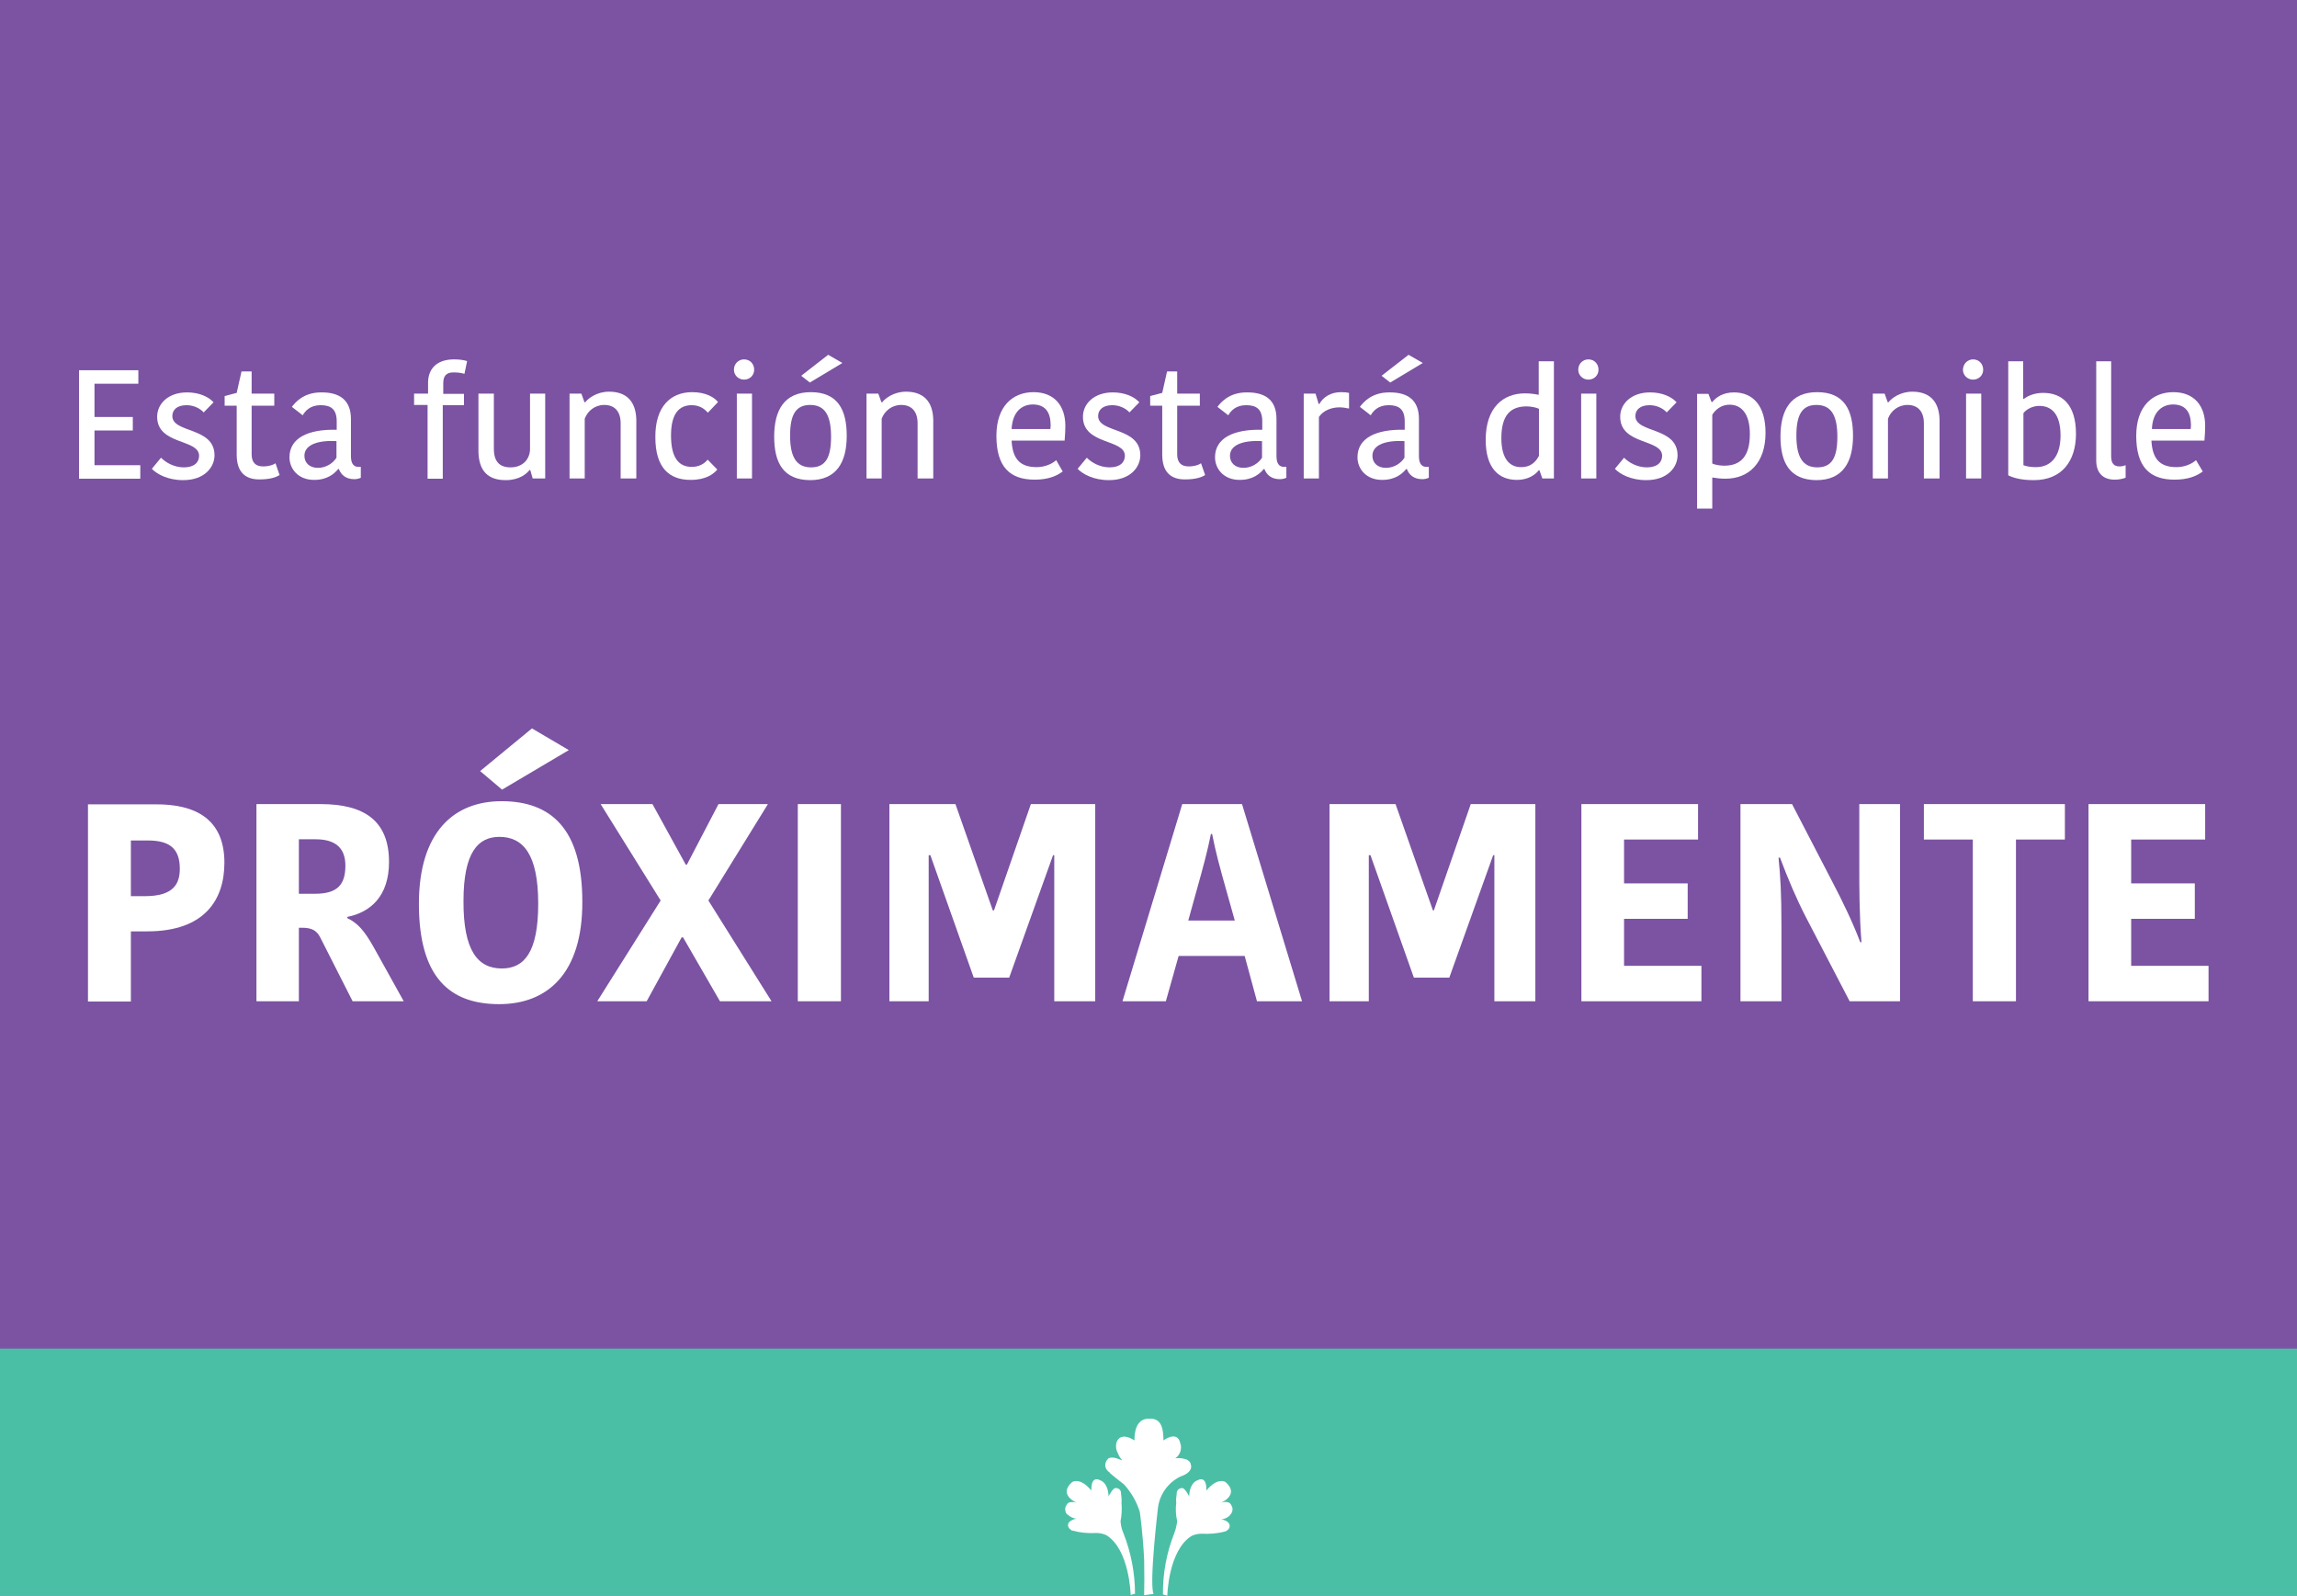
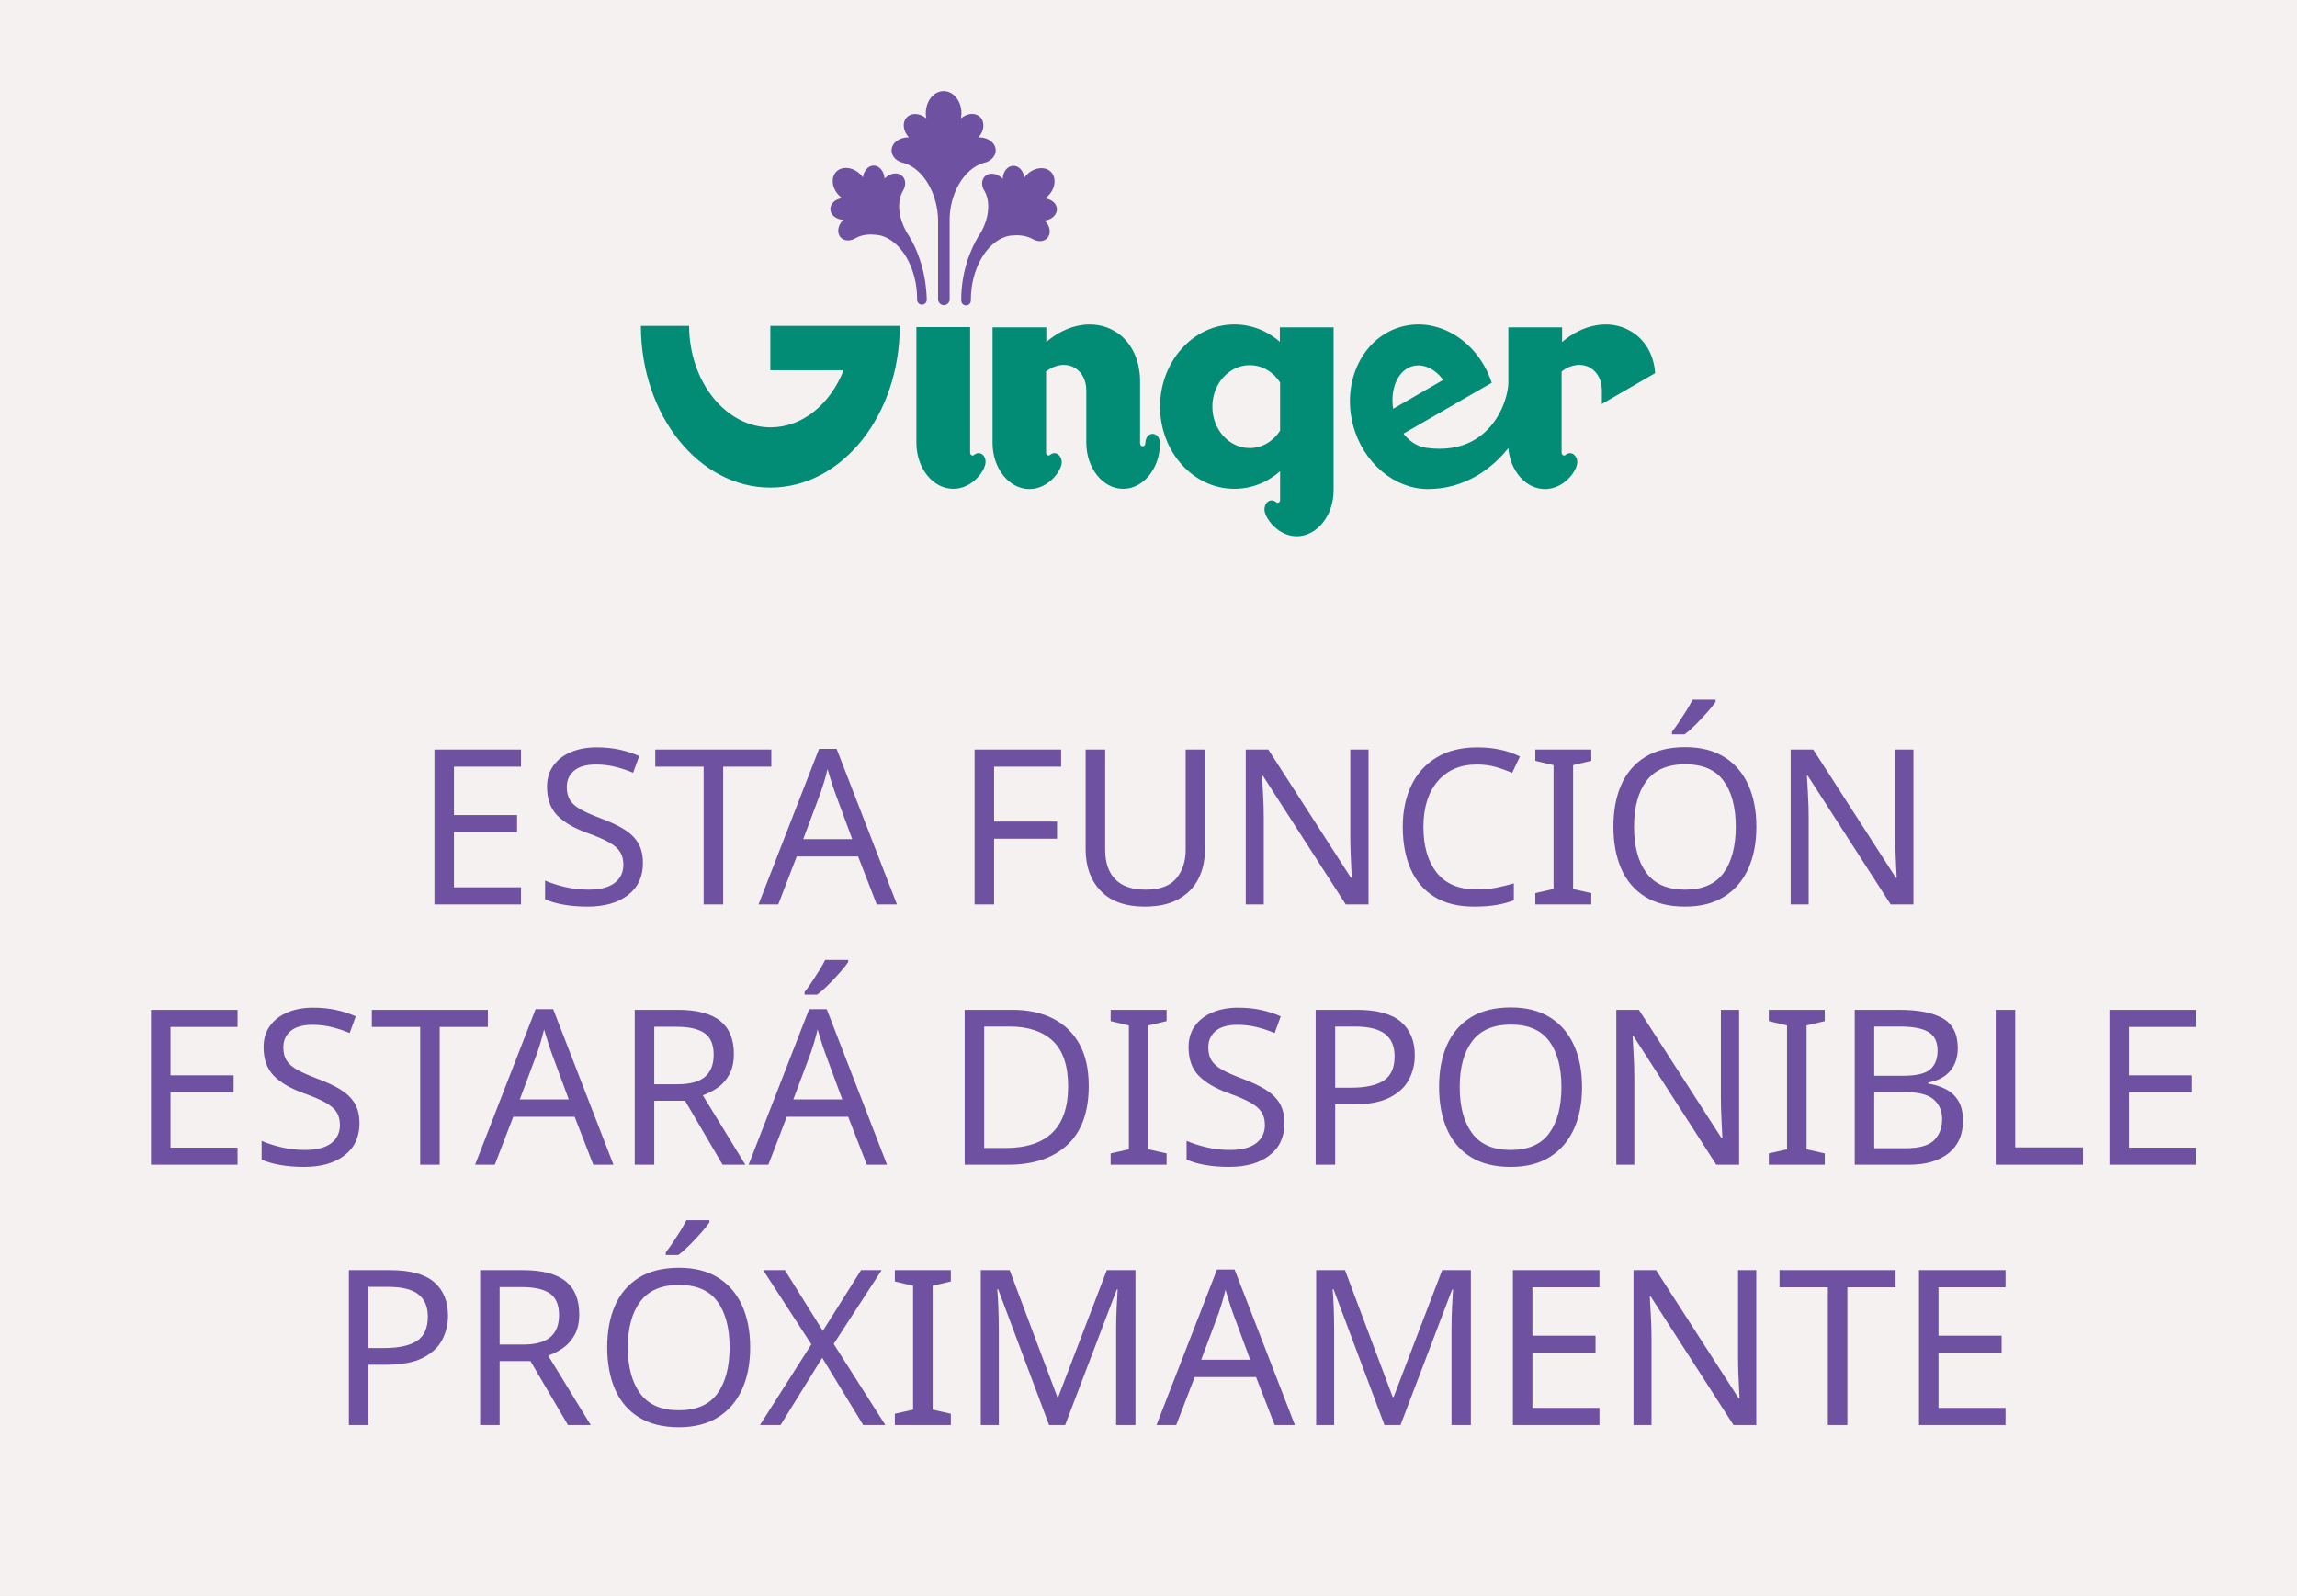
<svg xmlns="http://www.w3.org/2000/svg" version="1.1" id="Layer_1" x="0px" y="0px" viewBox="0 0 953 662" enable-background="new 0 0 953 662" xml:space="preserve">
-   <rect fill="#7B53A2" width="953" height="662" />
-   <rect y="559.5" fill="#4BBFA6" width="953" height="102.5" />
-   <g enable-background="new    ">
-     <path fill="#FFFFFF" d="M32.8,198.5v-44.9h24.6v5.6H39.2V173h15.9v5.6H39.2V193h19v5.6H32.8z" />
-     <path fill="#FFFFFF" d="M65.2,172.9c0-5.3,4.5-10.1,12.4-10.1c4.9,0,8.8,1.7,11,4.1l-4.1,4.2c-1.5-1.7-4.2-3-7.1-3   c-4,0-5.9,2-5.9,4.5c0,7.2,17.5,4.4,17.5,16.3c0,4.8-4,10.3-13,10.3c-6.4,0-10.9-2.5-13-4.7l3.8-4.6c2,2,5.4,4,9.5,4   c4.4,0,6.3-2.2,6.3-4.8C82.6,182,65.2,184.7,65.2,172.9z" />
-     <path fill="#FFFFFF" d="M98.2,188.6v-20.3h-5v-4l5-1.3l2-8.9h4.2v9.2h9.4v5h-9.4v20.2c0,3.5,1.8,5,4.7,5c2.5,0,4.2-0.6,5.2-1.3   l1.7,4.9c-1.3,0.8-3.7,1.8-8.4,1.8C101.7,198.9,98.2,195.8,98.2,188.6z" />
-     <path fill="#FFFFFF" d="M145.6,173.8v15.4c0,2.8,0.9,4.5,3.1,4.5h1v4.5c-0.8,0.4-1.8,0.6-2.7,0.6c-3.5,0-5.5-1.8-6.4-4.2h-0.3   c-1.6,1.9-4.4,4.5-10,4.5c-6.6,0-10.2-4.6-10.2-9.4c0-7.9,7.6-11.7,19.6-11.4v-3.5c0-5.2-2.6-6.7-6.7-6.7c-4.3,0-6.4,2.4-7.4,4.2   l-4.5-3.5c1.3-1.7,4.7-6,12.1-6C140.9,162.7,145.6,166,145.6,173.8z M139.6,183c-7.7-0.4-13.3,1.5-13.3,6.1c0,2.8,2,5,5.6,5   c3.5,0,6.3-2,7.7-4.2V183z" />
-     <path fill="#FFFFFF" d="M192.7,155.1c-1.3-0.4-2.8-0.6-4.5-0.6c-3.1,0-4.3,1.5-4.3,4.5v4.4h8.6v4.7h-8.8v30.5h-6.3V168h-5.6v-4.7   h5.8v-4.5c0-5.6,3.4-9.7,10.8-9.7c2.4,0,4.1,0.3,5.4,0.7L192.7,155.1z" />
-     <path fill="#FFFFFF" d="M198.6,163.3h6.3v22.9c0,5.2,2.3,7.7,6.9,7.7c4.7,0,7.8-2.9,8.1-7.2v-23.4h6.3v35.2H221l-1-3.5h-0.3   c-1.3,1.7-4.4,4.2-9.9,4.2c-7.3,0-11.2-3.8-11.3-12V163.3z" />
-     <path fill="#FFFFFF" d="M263.8,198.5h-6.3v-22.9c0-4.8-2.4-7.6-6.8-7.6c-3.9,0-6.9,2.5-8.1,5.7v24.8h-6.3v-35.2h4.9l1.3,3.6h0.3   c1.3-1.7,4.9-4.4,9.9-4.4c7,0,11.1,3.8,11.3,11.6V198.5z" />
-     <path fill="#FFFFFF" d="M287.2,162.7c5.6,0,9.1,2.1,10.7,4.1l-4.2,4.4c-1.2-1.3-3.2-3.1-6.7-3.1c-5.2,0-8.6,3.4-8.6,12.6   s3.2,13,8.6,13c3.2,0,5.3-1.4,6.6-3l4,4.1c-1.6,1.9-4.7,4.3-11.1,4.3c-8.9,0-14.6-5.1-14.6-17.7   C271.8,168.6,278.3,162.7,287.2,162.7z" />
-     <path fill="#FFFFFF" d="M308.7,149.1c2.4,0,4.2,1.8,4.2,4.3c0,2.3-1.8,4.1-4.2,4.1c-2.3,0-4.2-1.8-4.2-4.1   C304.5,150.9,306.4,149.1,308.7,149.1z M305.7,163.3h6.3v35.2h-6.3V163.3z" />
-     <path fill="#FFFFFF" d="M321.2,181.1c0-10.9,4.2-18.4,15.2-18.4c11.1,0,14.9,7.2,14.9,18.1c0,10.9-4.2,18.4-15.2,18.4   C324.9,199.1,321.2,191.9,321.2,181.1z M336.5,193.9c6.1,0,8.3-4.2,8.3-12.7c0-8.8-2.5-13.2-8.7-13.2c-6,0-8.3,4.2-8.3,12.7   C327.8,189.4,330.3,193.9,336.5,193.9z M336,158.7l-3.6-2.8l11.2-8.7l5.9,3.4L336,158.7z" />
-     <path fill="#FFFFFF" d="M387,198.5h-6.3v-22.9c0-4.8-2.4-7.6-6.8-7.6c-3.9,0-6.9,2.5-8.1,5.7v24.8h-6.3v-35.2h4.9l1.3,3.6h0.3   c1.3-1.7,4.9-4.4,9.9-4.4c7,0,11.1,3.8,11.3,11.6V198.5z" />
-     <path fill="#FFFFFF" d="M440.9,195.6c-2.5,1.9-6.1,3.4-11.6,3.4c-10.4,0-15.9-5.4-15.9-18.2c0-12.4,6.9-18.1,15.4-18.1   c8.5,0,13.2,5.5,13.2,14c0,1.7-0.1,3.8-0.3,6.1h-22c0.4,7.7,3.6,11,10.4,11c3.6,0,6.6-1.5,8.1-2.9L440.9,195.6z M419.7,178h16.1   c0.1-1,0.1-1.6,0.1-1.9c-0.1-5.3-2.4-8.3-7.5-8.3C423.9,167.9,420.1,170.8,419.7,178z" />
-     <path fill="#FFFFFF" d="M449.3,172.9c0-5.3,4.5-10.1,12.4-10.1c4.9,0,8.8,1.7,11,4.1l-4.1,4.2c-1.5-1.7-4.2-3-7.1-3   c-4,0-5.9,2-5.9,4.5c0,7.2,17.5,4.4,17.5,16.3c0,4.8-4,10.3-13,10.3c-6.4,0-10.9-2.5-13-4.7l3.8-4.6c2,2,5.4,4,9.5,4   c4.4,0,6.3-2.2,6.3-4.8C466.7,182,449.3,184.7,449.3,172.9z" />
-     <path fill="#FFFFFF" d="M482.2,188.6v-20.3h-5v-4l5-1.3l2-8.9h4.2v9.2h9.4v5h-9.4v20.2c0,3.5,1.8,5,4.7,5c2.5,0,4.2-0.6,5.2-1.3   l1.7,4.9c-1.3,0.8-3.7,1.8-8.4,1.8C485.7,198.9,482.2,195.8,482.2,188.6z" />
-     <path fill="#FFFFFF" d="M529.6,173.8v15.4c0,2.8,0.9,4.5,3.1,4.5h1v4.5c-0.8,0.4-1.8,0.6-2.7,0.6c-3.5,0-5.5-1.8-6.4-4.2h-0.3   c-1.6,1.9-4.4,4.5-10,4.5c-6.6,0-10.2-4.6-10.2-9.4c0-7.9,7.6-11.7,19.6-11.4v-3.5c0-5.2-2.6-6.7-6.7-6.7c-4.3,0-6.4,2.4-7.4,4.2   l-4.5-3.5c1.3-1.7,4.7-6,12.1-6C525,162.7,529.6,166,529.6,173.8z M523.6,183c-7.7-0.4-13.3,1.5-13.3,6.1c0,2.8,2,5,5.6,5   c3.5,0,6.3-2,7.7-4.2V183z" />
-     <path fill="#FFFFFF" d="M559.7,169.5c-1.3-0.3-2.7-0.5-4-0.5c-3.3,0-6.7,1.3-8.5,4v25.5h-6.3v-35.2h4.9l1.3,4.3h0.3   c1.5-2.8,4.7-4.9,8.9-4.9c1.5,0,2.6,0.1,3.4,0.3V169.5z" />
-     <path fill="#FFFFFF" d="M588.7,173.8v15.4c0,2.8,0.9,4.5,3.1,4.5h1v4.5c-0.8,0.4-1.8,0.6-2.7,0.6c-3.5,0-5.5-1.8-6.4-4.2h-0.3   c-1.6,1.9-4.4,4.5-10,4.5c-6.6,0-10.2-4.6-10.2-9.4c0-7.9,7.6-11.7,19.6-11.4v-3.5c0-5.2-2.6-6.7-6.7-6.7c-4.3,0-6.4,2.4-7.4,4.2   l-4.5-3.5c1.3-1.7,4.7-6,12.1-6C584.1,162.7,588.7,166,588.7,173.8z M582.7,183c-7.7-0.4-13.3,1.5-13.3,6.1c0,2.8,2,5,5.6,5   c3.5,0,6.3-2,7.7-4.2V183z M576.8,158.7l-3.6-2.8l11.2-8.7l5.9,3.4L576.8,158.7z" />
-     <path fill="#FFFFFF" d="M638.4,149.9h6.3v48.6h-4.8l-1.2-3.4h-0.3c-1.3,1.8-4.4,4-9,4c-7.8,0-13-5.1-13-16.6   c0-13.4,7.2-19.3,16.3-19.3c2.4,0,4.2,0.3,5.7,0.6V149.9z M638.5,189.1v-19.5c-1.2-0.6-3.5-1-5.1-1c-6.7,0-10.5,3.6-10.5,13.2   c0,9,3.8,12,8.1,12C634.7,193.9,637.1,191.9,638.5,189.1z" />
-     <path fill="#FFFFFF" d="M659,149.1c2.4,0,4.2,1.8,4.2,4.3c0,2.3-1.8,4.1-4.2,4.1c-2.3,0-4.2-1.8-4.2-4.1   C654.8,150.9,656.7,149.1,659,149.1z M656,163.3h6.3v35.2H656V163.3z" />
-     <path fill="#FFFFFF" d="M672.2,172.9c0-5.3,4.5-10.1,12.4-10.1c4.9,0,8.8,1.7,11,4.1l-4.1,4.2c-1.5-1.7-4.2-3-7.1-3   c-4,0-5.9,2-5.9,4.5c0,7.2,17.5,4.4,17.5,16.3c0,4.8-4,10.3-13,10.3c-6.4,0-10.9-2.5-13-4.7l3.8-4.6c2,2,5.4,4,9.5,4   c4.4,0,6.3-2.2,6.3-4.8C689.6,182,672.2,184.7,672.2,172.9z" />
-     <path fill="#FFFFFF" d="M715.9,198.6c-1.9,0-3.8-0.2-5.5-0.5v12.9h-6.3v-47.6h4.7l1.3,3.4h0.3c1.6-2,4.5-4,9-4   c7.9,0,13.1,5.5,13.1,16.8C732.5,192,725.6,198.6,715.9,198.6z M715.4,193.2c6.9,0,10.6-4,10.6-13.1c0-9.1-4-12.2-8.4-12.2   c-3.6,0-6,2.2-7.2,4.2v20.2C711.9,193,714.2,193.2,715.4,193.2z" />
-     <path fill="#FFFFFF" d="M738.7,181.1c0-10.9,4.2-18.4,15.2-18.4c11.1,0,14.9,7.2,14.9,18.1c0,10.9-4.2,18.4-15.2,18.4   C742.5,199.1,738.7,191.9,738.7,181.1z M754,193.9c6.1,0,8.3-4.2,8.3-12.7c0-8.8-2.5-13.2-8.7-13.2c-6,0-8.3,4.2-8.3,12.7   C745.3,189.4,747.8,193.9,754,193.9z" />
-     <path fill="#FFFFFF" d="M804.5,198.5h-6.3v-22.9c0-4.8-2.4-7.6-6.8-7.6c-3.9,0-6.9,2.5-8.1,5.7v24.8H777v-35.2h4.9l1.3,3.6h0.3   c1.3-1.7,4.9-4.4,9.9-4.4c7,0,11.1,3.8,11.3,11.6V198.5z" />
-     <path fill="#FFFFFF" d="M818.6,149.1c2.4,0,4.2,1.8,4.2,4.3c0,2.3-1.8,4.1-4.2,4.1c-2.3,0-4.2-1.8-4.2-4.1   C814.5,150.9,816.3,149.1,818.6,149.1z M815.7,163.3h6.3v35.2h-6.3V163.3z" />
-     <path fill="#FFFFFF" d="M833.1,149.9h6.3v15.6h0.3c1.2-1,4-2.5,8-2.5c7.6,0,13.6,4.6,13.6,17c0,11.2-5.8,19.2-17.5,19.2   c-4.8,0-8.2-0.8-10.6-2V149.9z M854.9,180.7c0-9.5-4.2-12.3-8.8-12.3c-2.6,0-5.2,1.2-6.6,3V193c1.3,0.5,3.1,0.8,5,0.8   C850.7,193.9,854.9,189.6,854.9,180.7z" />
-     <path fill="#FFFFFF" d="M875.9,149.9v39.4c0,2.9,1.1,4.2,3.5,4.2c1.2,0,1.9-0.3,2.5-0.5v5.2c-1.3,0.5-2.9,0.8-4.5,0.8   c-5.1,0-7.7-3-7.7-8v-41.1H875.9z" />
-     <path fill="#FFFFFF" d="M913.9,195.6c-2.5,1.9-6.1,3.4-11.7,3.4c-10.4,0-15.9-5.4-15.9-18.2c0-12.4,6.9-18.1,15.4-18.1   c8.5,0,13.2,5.5,13.2,14c0,1.7-0.1,3.8-0.3,6.1h-22c0.4,7.7,3.6,11,10.4,11c3.6,0,6.6-1.5,8.1-2.9L913.9,195.6z M892.8,178h16.1   c0.1-1,0.1-1.6,0.1-1.9c-0.1-5.3-2.4-8.3-7.5-8.3C897,167.9,893.1,170.8,892.8,178z" />
+   <rect x="-0.8" fill="#F4F1F0" width="953.8" height="662" />
+   <g>
+     <path fill="#6F51A1" d="M438.5,86.8c0-2.3-2.2-4.2-5-4.5c0,0,0,0,0.1,0c0.5-0.3,0.9-0.7,1.3-1.1c0,0,0,0,0,0c3-3,3.5-7.5,1.1-9.9   c-2.4-2.4-6.9-1.9-9.9,1.1l0,0c-0.4,0.4-0.8,0.9-1.1,1.3c0,0,0,0,0,0.1c-0.3-2.8-2.2-5-4.5-5c-2.5,0-4.4,2.4-4.5,5.5   c-0.1-0.1-0.1-0.2-0.2-0.3c-2.2-2.2-5.5-2.6-7.2-0.8c-1.5,1.5-1.5,4-0.1,6.1c2.5,4.5,1.8,11-1.3,16.7c-0.4,0.7-0.8,1.4-1.3,2.1   c-1.8,3-3.2,6.2-4.4,9.6c-1.7,5.2-2.7,10.8-2.7,16.6v0.4c0,1.1,0.9,2,2,2c1.1,0,2-0.9,2-2c0-0.1,0-0.4,0-0.4   c0-12.6,6.4-23.7,14.8-26.2c0.8-0.2,1.6-0.4,2.4-0.4c0.1,0,0.2,0,0.3,0c2.9-0.3,5.7,0.2,8,1.4c2.1,1.3,4.6,1.3,6.1-0.2   c1.8-1.8,1.4-5-0.8-7.2c-0.1-0.1-0.2-0.1-0.3-0.2C436.1,91.3,438.5,89.3,438.5,86.8" />
+     <path fill="#6F51A1" d="M408.1,67.6L408.1,67.6c2.9-0.6,5-2.7,5-5.2c0-3-3-5.4-6.8-5.4c-0.1,0-0.3,0-0.4,0c2.5-2.6,2.8-6.3,0.8-8.4   c-2-2-5.4-1.7-8,0.5c0,0,0-0.1,0-0.1c0.1-0.6,0.2-1.3,0.2-2c0,0,0,0,0,0c0-5.1-3.3-9.2-7.4-9.2c-4.1,0-7.4,4.1-7.4,9.2c0,0,0,0,0,0   c0,0.7,0.1,1.4,0.2,2c0,0,0,0.1,0,0.1c-2.6-2.2-6.1-2.4-8-0.5c-2.1,2.1-1.7,5.8,0.8,8.4c-0.1,0-0.3,0-0.4,0c-3.7,0-6.8,2.4-6.8,5.4   c0,2.5,2.1,4.6,5,5.2c8.2,2.3,14.3,13,14.3,24.1v32.5c0,1.3,1.1,2.4,2.4,2.4c1.3,0,2.4-1.1,2.4-2.4V91.8   C393.8,80.6,399.8,70,408.1,67.6" />
+     <path fill="#6F51A1" d="M381.6,107.6c-1.1-3.4-2.6-6.6-4.4-9.6c-0.5-0.7-0.9-1.4-1.3-2.1c-3.1-5.7-3.9-12.1-1.3-16.7v0   c1.3-2.1,1.3-4.6-0.2-6.1c-1.8-1.8-5-1.4-7.2,0.8c-0.1,0.1-0.2,0.2-0.2,0.3c-0.1-3-2.1-5.5-4.5-5.5c-2.3,0-4.2,2.2-4.5,5   c0,0,0,0,0-0.1c-0.3-0.5-0.7-0.9-1.1-1.3v0c-3-3-7.5-3.5-9.9-1.1c-2.4,2.4-1.9,6.9,1.1,9.9c0,0,0,0,0,0c0.4,0.4,0.9,0.8,1.3,1.1   c0,0,0,0,0.1,0c-2.8,0.3-5,2.2-5,4.5c0,2.5,2.4,4.4,5.5,4.5c-0.1,0.1-0.2,0.1-0.3,0.2c-2.2,2.2-2.6,5.5-0.8,7.2   c1.5,1.5,4,1.5,6.1,0.2c2.3-1.3,5.1-1.7,8-1.4c0.1,0,0.2,0,0.3,0c0.8,0.1,1.6,0.2,2.4,0.4c8.4,2.5,14.8,13.6,14.8,26.2v0.4   c0,1.1,0.9,2,2,2c1.1,0,2-0.9,2-2c0-0.1,0-0.4,0-0.4C384.3,118.4,383.4,112.8,381.6,107.6" />
+     <path fill="#028C76" d="M531.1,141.9c-5.2-4.6-11.8-7.3-19-7.3c-17,0-30.8,15.3-30.8,34.1c0,18.8,13.8,34.1,30.8,34.1   c7.2,0,13.8-2.7,19-7.3v11.9c0,0.7-0.4,1.2-1,1.2c-0.3,0-0.7-0.3-0.7-0.3c-0.5-0.4-1.1-0.7-1.8-0.7c-1.7,0-3,1.7-3,3.8   c0,3.3,5.5,11.1,13.4,11.1c8.4,0,15.3-8.6,15.3-19.1v-67.6h-22.3V141.9z M531.1,178.7c-2.8,4.3-7.4,7.2-12.6,7.2   c-8.6,0-15.5-7.7-15.5-17.2c0-9.5,6.9-17.2,15.5-17.2c5.2,0,9.8,2.8,12.6,7.2V178.7z" />
+     <path fill="#028C76" d="M406,188c-0.7,0-1.3,0.3-1.8,0.7c0,0-0.4,0.3-0.7,0.3c-0.5,0-1-0.5-1-1.2v-52.1h-22.3v48   c0,10.5,6.8,19.1,15.3,19.1c8,0,13.4-7.7,13.4-11.1C409,189.7,407.7,188,406,188" />
+     <path fill="#028C76" d="M478.2,180c-1.7,0-3,1.7-3,3.8c0,0.8-0.5,1.4-1.1,1.4c-0.6,0-1.1-0.6-1.1-1.4c0,0,0-24.4,0-25.7   c0-8.8-3.7-16.8-10.7-20.8c-8.6-5-19.7-2.8-28.2,4.6v-6.1h-22.3v48c0,10.5,6.8,19.1,15.3,19.1c8,0,13.4-7.7,13.4-11.1   c0-2.1-1.4-3.8-3-3.8c-0.7,0-1.3,0.3-1.8,0.7c0,0-0.4,0.3-0.7,0.3c-0.5,0-1-0.5-1-1.2v-33.7c3.7-2.9,8.3-3.6,11.9-1.5   c3.1,1.8,4.8,5.4,4.8,9.3c0,0,0,17.7,0,21.8c0,10.5,6.8,19.1,15.3,19.1c8.4,0,15.3-8.5,15.3-19.1C481.2,181.7,479.9,180,478.2,180" />
+     <path fill="#028C76" d="M319.7,153.6h30.3c-5.5,14-17,23.7-30.3,23.7c-18.6,0-33.7-18.9-33.8-42.1h-20c0,37.1,24.1,67.1,53.7,67.1   c29.7,0,53.7-30,53.7-67.1l-53.7,0V153.6z" />
+     <path fill="#028C76" d="M676.4,137.3c-8.6-5-19.7-2.8-28.3,4.6v-6.1h-22.3v23c0,6.9-6.9,30.2-33.2,27.1c-2.9-0.3-6.9-1.5-10.3-6   l36.6-21.1c-5.6-17.1-21.9-27.4-37.3-23.3c-16.1,4.3-25.1,22.7-20.2,41c4.2,15.7,17.3,26.4,31,26.4c15.4,0,26.7-8.5,33.4-17   c0.8,9.6,7.3,17,15.2,17c8,0,13.4-7.7,13.4-11.1c0-2.1-1.4-3.8-3-3.8c-0.7,0-1.3,0.3-1.8,0.7c0,0-0.4,0.3-0.7,0.3   c-0.5,0-1-0.5-1-1.2v-33.7c3.7-2.9,8.3-3.6,11.9-1.5c3.1,1.8,4.8,5.4,4.8,9.3c0,0,0,2.4,0,5.7l22.1-12.8   C686.2,147.3,682.6,140.8,676.4,137.3 M586.1,151.9c4.5-1.2,9.3,1.2,12.7,5.7l-20.8,12C576.7,161.1,580.1,153.5,586.1,151.9" />
  </g>
-   <g enable-background="new    ">
-     <path fill="#FFFFFF" d="M93.1,357.9c0,15.3-8.1,28.5-32,28.5h-6.8v29.1H36.5v-81.8h28C81.1,333.6,93.1,339.8,93.1,357.9z    M54.3,348.7v23.1h5.8c11.9,0,14.5-5.1,14.5-11.4c0-8.1-4-11.7-13.1-11.7H54.3z" />
-     <path fill="#FFFFFF" d="M133,333.6c18.1,0,28.4,6.9,28.4,24c0,14.2-7.7,20.9-17.3,22.8v0.5c4.3,2.1,7,5.1,10.9,12l12.5,22.5h-21.2   l-13.5-26.6c-1.5-2.9-3.7-3.9-7.5-3.9H124v30.5h-17.6v-81.8H133z M124,370.8h6.8c9.5,0,12.5-4.1,12.5-11.7   c0-7.5-4.4-10.9-12.3-10.9h-7V370.8z" />
-     <path fill="#FFFFFF" d="M207.1,416.6c-20.4,0-33.3-11-33.3-41.6c0-29.8,14.5-42.6,34.3-42.6c20.3,0,33.5,11.2,33.5,41.7   C241.7,403.9,227.1,416.6,207.1,416.6z M208.2,401.8c9.3,0,15.1-6.7,15.1-26.9c0-20.4-6.2-27.7-16.1-27.7   c-8.8,0-14.9,6.3-14.9,26.6C192.2,394.5,198.3,401.8,208.2,401.8z M208.3,327.6l-9.1-7.7l21.5-17.7l15.3,9L208.3,327.6z" />
-     <path fill="#FFFFFF" d="M282.8,388.9l-14.5,26.5h-20.5l26.3-41.8l-24.9-40h21.5l13.8,25.1h0.5l13.1-25.1h20.5l-24.7,40l26.2,41.8   h-21.4l-15.3-26.5H282.8z" />
-     <path fill="#FFFFFF" d="M331,333.6h17.9v81.8H331V333.6z" />
-     <path fill="#FFFFFF" d="M412.4,377.7l15.3-44.1h26.7v81.8h-17v-60.6h-0.5l-18.2,50.8h-14.7l-18-50.8h-0.7v60.6h-16.3v-81.8h27.4   l15.5,44.1H412.4z" />
-     <path fill="#FFFFFF" d="M515.3,333.6l24.9,81.8h-18.7l-5.1-18.8h-27.4l-5.3,18.8h-18l24.8-81.8H515.3z M493,381.9h19.3l-3.2-11.4   c-3.2-11.3-4.8-17.3-6.2-24.5h-0.5c-1.4,7-3.2,13.7-6.1,24L493,381.9z" />
-     <path fill="#FFFFFF" d="M594.9,377.7l15.3-44.1H637v81.8h-17v-60.6h-0.5l-18.2,50.8h-14.7l-18-50.8h-0.7v60.6h-16.3v-81.8h27.4   l15.5,44.1H594.9z" />
-     <path fill="#FFFFFF" d="M656.1,415.4v-81.8h48.4v14.7h-30.7v18.2h26.4v14.7h-26.4v19.5h32.1v14.7H656.1z" />
-     <path fill="#FFFFFF" d="M737.9,355.9c0.8,8.2,1.2,14.5,1.2,28.6v30.9h-17v-81.8h21.4l16.7,32.2c4.1,7.8,8.5,16.9,11.6,25.1h0.5   c-0.9-11.4-0.9-22.8-0.9-31.4v-25.9h16.9v81.8h-20.9l-18-34.6c-4.1-7.9-7.5-16-10.9-25H737.9z" />
-     <path fill="#FFFFFF" d="M818.5,348.3h-20.3v-14.7h58.5v14.7h-20.3v67.1h-17.9V348.3z" />
-     <path fill="#FFFFFF" d="M866.5,415.4v-81.8h48.4v14.7h-30.7v18.2h26.4v14.7h-26.4v19.5h32.1v14.7H866.5z" />
-   </g>
-   <g>
-     <path fill="#FFFFFF" d="M466.1,636.1c-0.7-1.6-1.1-3.3-1.2-5c0.5-2.5,0.6-5,0.4-7.6c0.1-1.3,0-2.5-0.2-3.8l0,0   c0.1-1.1-0.6-2.2-1.8-2.3c-0.1,0-0.2,0-0.2,0c-1.3-0.5-3.2,3.5-3.2,3.5c0-0.2,0-0.5,0-0.7c-0.4-5.2-3.3-6-3.3-6   c-4.3-2.3-3.8,4.2-3.8,4.2c-4.8-5.8-8-3.5-8-3.5c-6,5.3,2,8.6,2,8.6c-1-0.4-2.1-0.4-3.1-0.2l0,0l0,0c-0.6,0.2-1.1,0.7-1.3,1.3   c-0.5,0.7-0.6,1.6-0.3,2.5c0.1,0.6,0.5,1.2,1.1,1.4l-0.1,0c1,0.9,2.2,1.4,3.5,1.6c-1.2,0.1-2.4,0.7-3.2,1.6c-0.6,1-0.2,2.3,0.8,2.9   c0,0,0,0,0,0c0.2,0.1,0.4,0.3,0.5,0.4c0,0,0.1,0,0.1,0l0,0l0.1,0c3.3,0.9,6.6,1.2,10,1l0,0c1.4,0,2.8,0.3,4.1,0.9   c9.7,6,10.1,24.8,10.1,24.8l1.8-0.5C470.9,652.8,469.3,644.2,466.1,636.1z" />
-     <path fill="#FFFFFF" d="M511.2,627.1c0.3-0.8,0.2-1.8-0.3-2.5c-0.2-0.6-0.7-1.1-1.3-1.3l0,0l0,0c-1-0.3-2.1-0.2-3.1,0.2   c0,0,8-3.3,2-8.6c0,0-3.2-2.3-8,3.5c0,0,0.5-6.5-3.8-4.2c0,0-2.9,0.8-3.3,6c0,0.2,0,0.4,0,0.7c0,0-1.9-4-3.2-3.5c-1.1,0-2,1-2,2.1   c0,0.1,0,0.2,0,0.2l0,0c-0.2,1.2-0.3,2.5-0.2,3.8c-0.3,2.5-0.2,5.1,0.4,7.6c-0.2,1.7-0.6,3.4-1.2,5c-3.2,8.1-4.8,16.7-4.7,25.4   l1.8,0.5c0,0,0.4-18.8,10.1-24.8c1.3-0.6,2.7-0.9,4.1-0.9l0,0c3.4,0.2,6.8-0.1,10-1l0.1,0l0,0l0,0l0,0l0,0l0,0   c0.2-0.1,0.4-0.3,0.5-0.4c1-0.6,1.4-1.8,0.8-2.9c0,0,0,0,0,0c-0.8-1-2-1.5-3.2-1.6c1.3-0.2,2.5-0.7,3.5-1.6l-0.1,0   C510.6,628.2,511.1,627.7,511.2,627.1z" />
-     <path fill="#FFFFFF" d="M494.1,607.8c-0.4-3.5-6.5-2.8-6.5-2.8c2-1.3,2.9-3.9,2.1-6.2c-1.2-5.6-7-1.2-7-1.2c0-8.1-2.7-9.3-6.7-9   c-5.9,0.5-5.3,9-5.3,9c-6.2-3.9-7.4,0.7-7.4,0.7c-0.5,1.5-0.3,3.2,0.5,4.6c0.4,1.1,1,2,1.7,2.9l0,0.1c-3.2-1.5-4.7-1.3-5.4-0.9   l0-0.1c-1.1,0.8-1.7,2.2-1.5,3.5l0,0l0,0.1c0.3,1.1,1.1,2.1,2.1,2.6l-0.4-0.1c0,0,4.1,3.4,6,4.8c3,3.3,5.3,7.2,6.6,11.5l0,0   c0,0,1.3,9,1.8,19.9c0.1,5.8,0.1,11.1,0,13.4c0,0.3,0,0.5,0,0.8l0,0l0,0.4l3.9-0.5c-1.9-4.2,1.8-35.5,1.8-35.5   c0.6-5.7,4.2-10.7,9.3-13.2C495.3,610.7,494.1,607.8,494.1,607.8z" />
-   </g>
+   <rect x="-64.6" y="307" fill="none" width="1091.7" height="318" />
+   <text transform="matrix(1 0 0 1 171.5133 375.2197)">
+     <tspan x="0" y="0" fill="#6F51A1" font-family="'KohinoorBangla-Bold'" font-size="90">ESTA FUNCIÓN</tspan>
+     <tspan x="-117.6" y="108" fill="#6F51A1" font-family="'KohinoorBangla-Bold'" font-size="90">ESTARÁ DISPONIBLE</tspan>
+     <tspan x="-35.5" y="216" fill="#6F51A1" font-family="'KohinoorBangla-Bold'" font-size="90">PRÓXIMAMENTE</tspan>
+   </text>
</svg>
